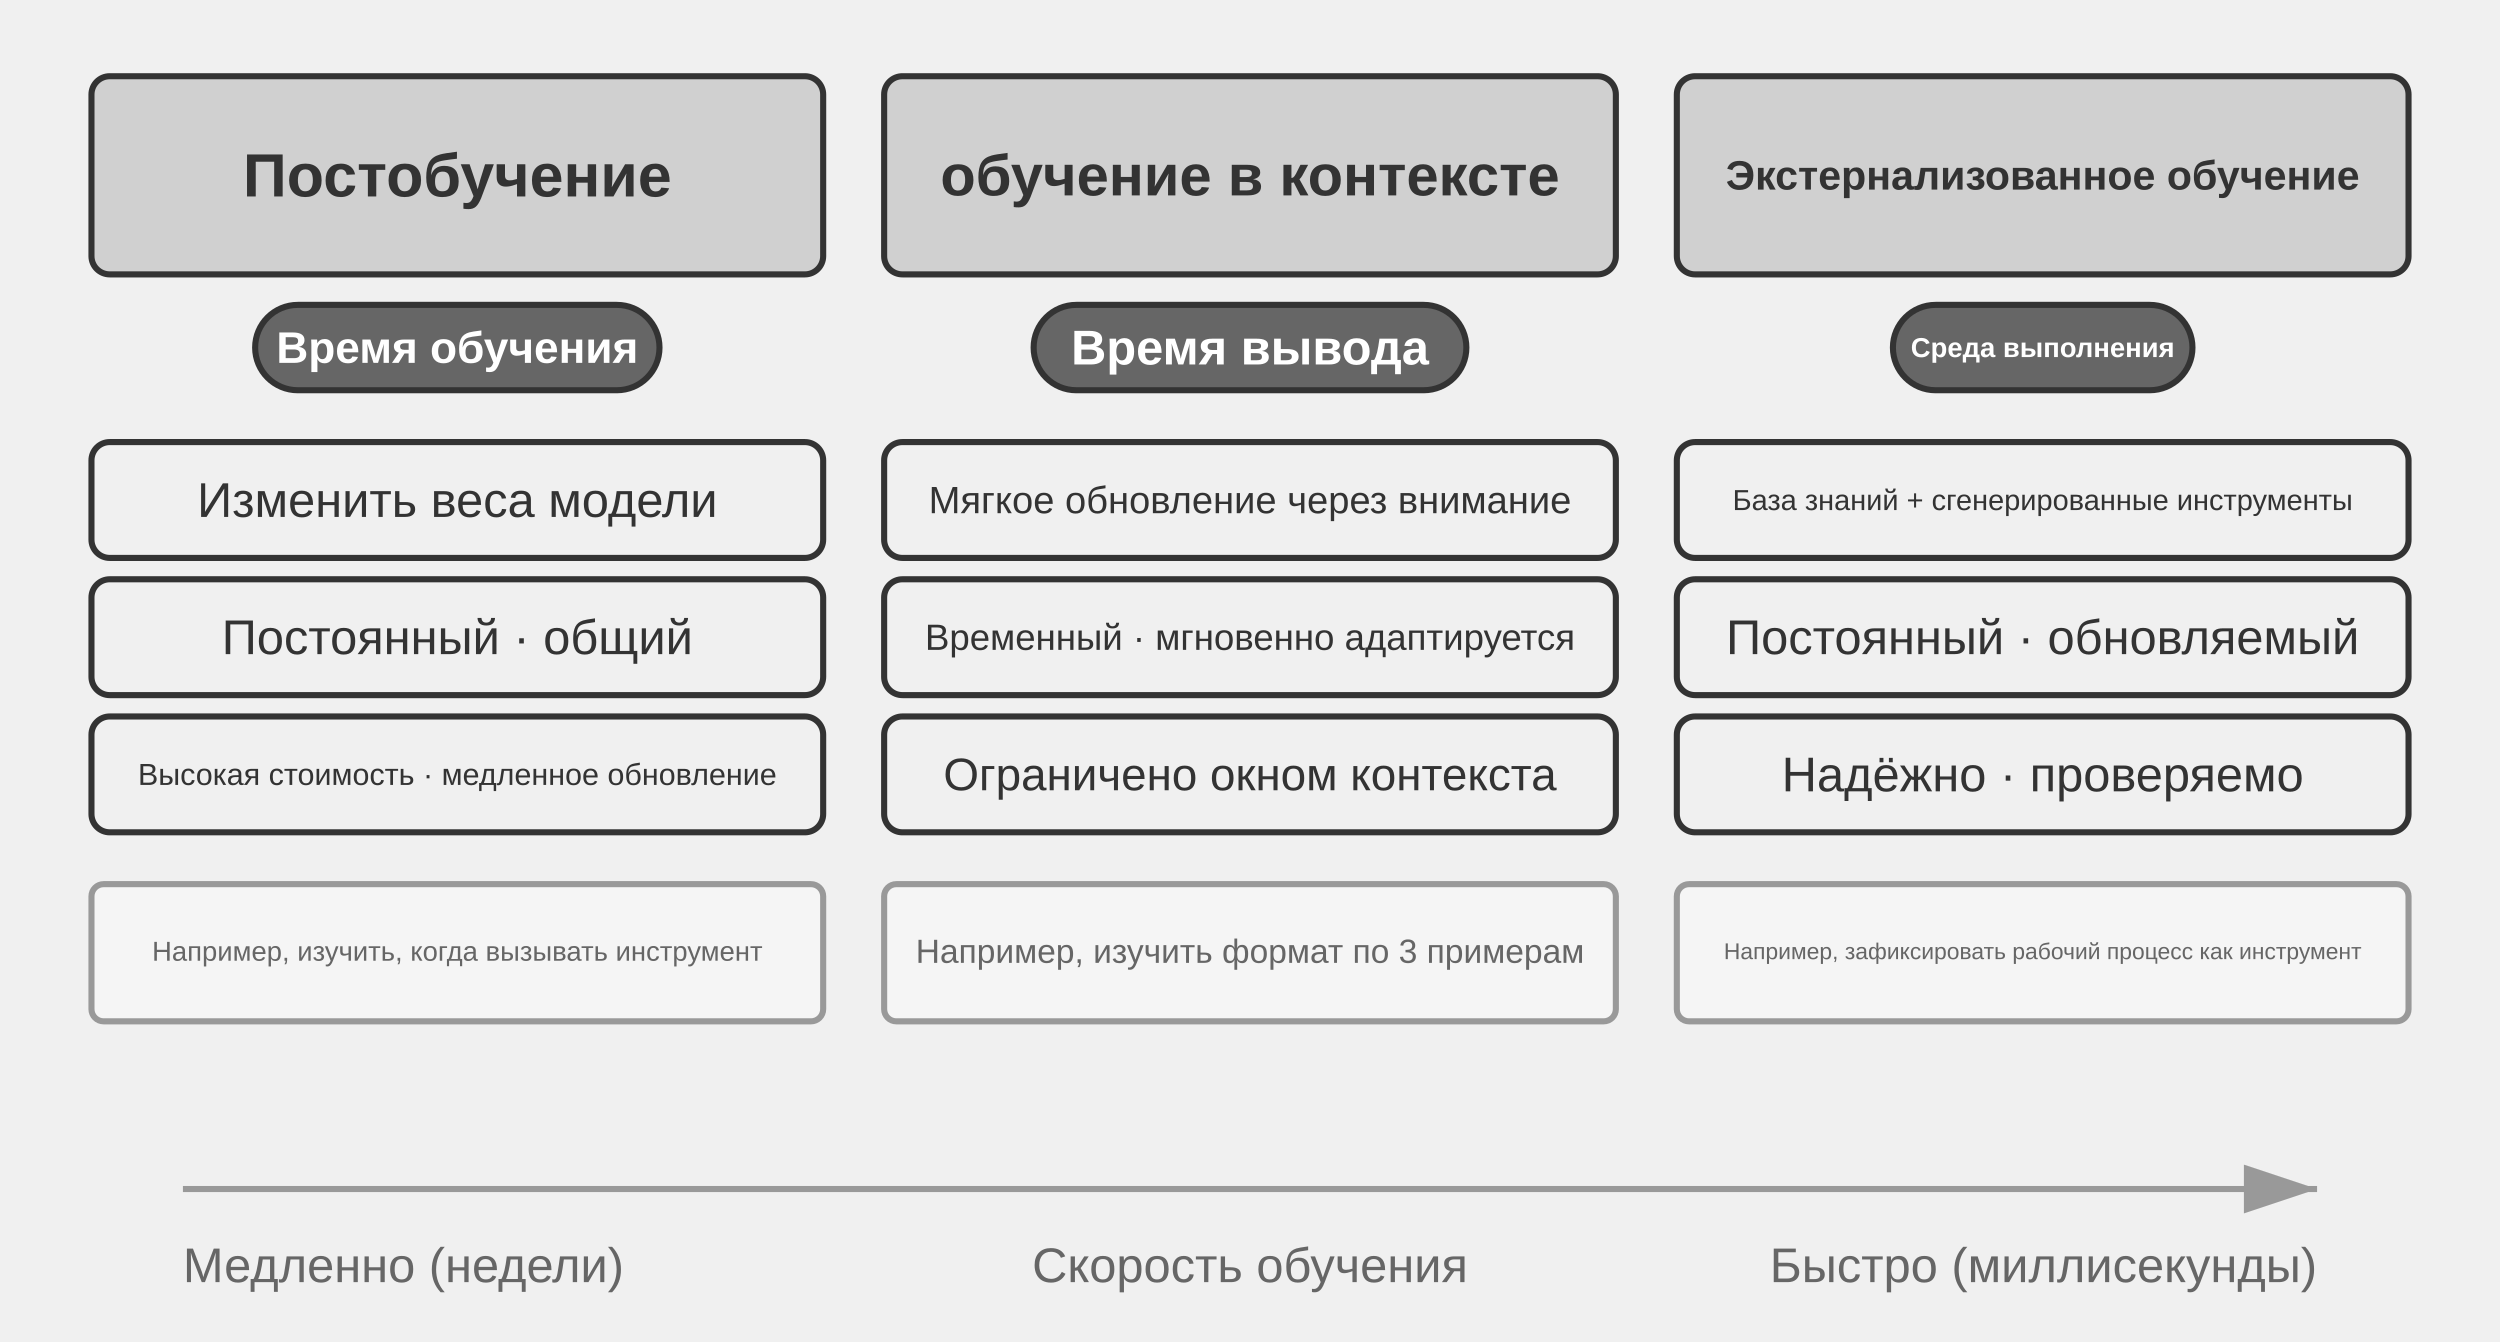
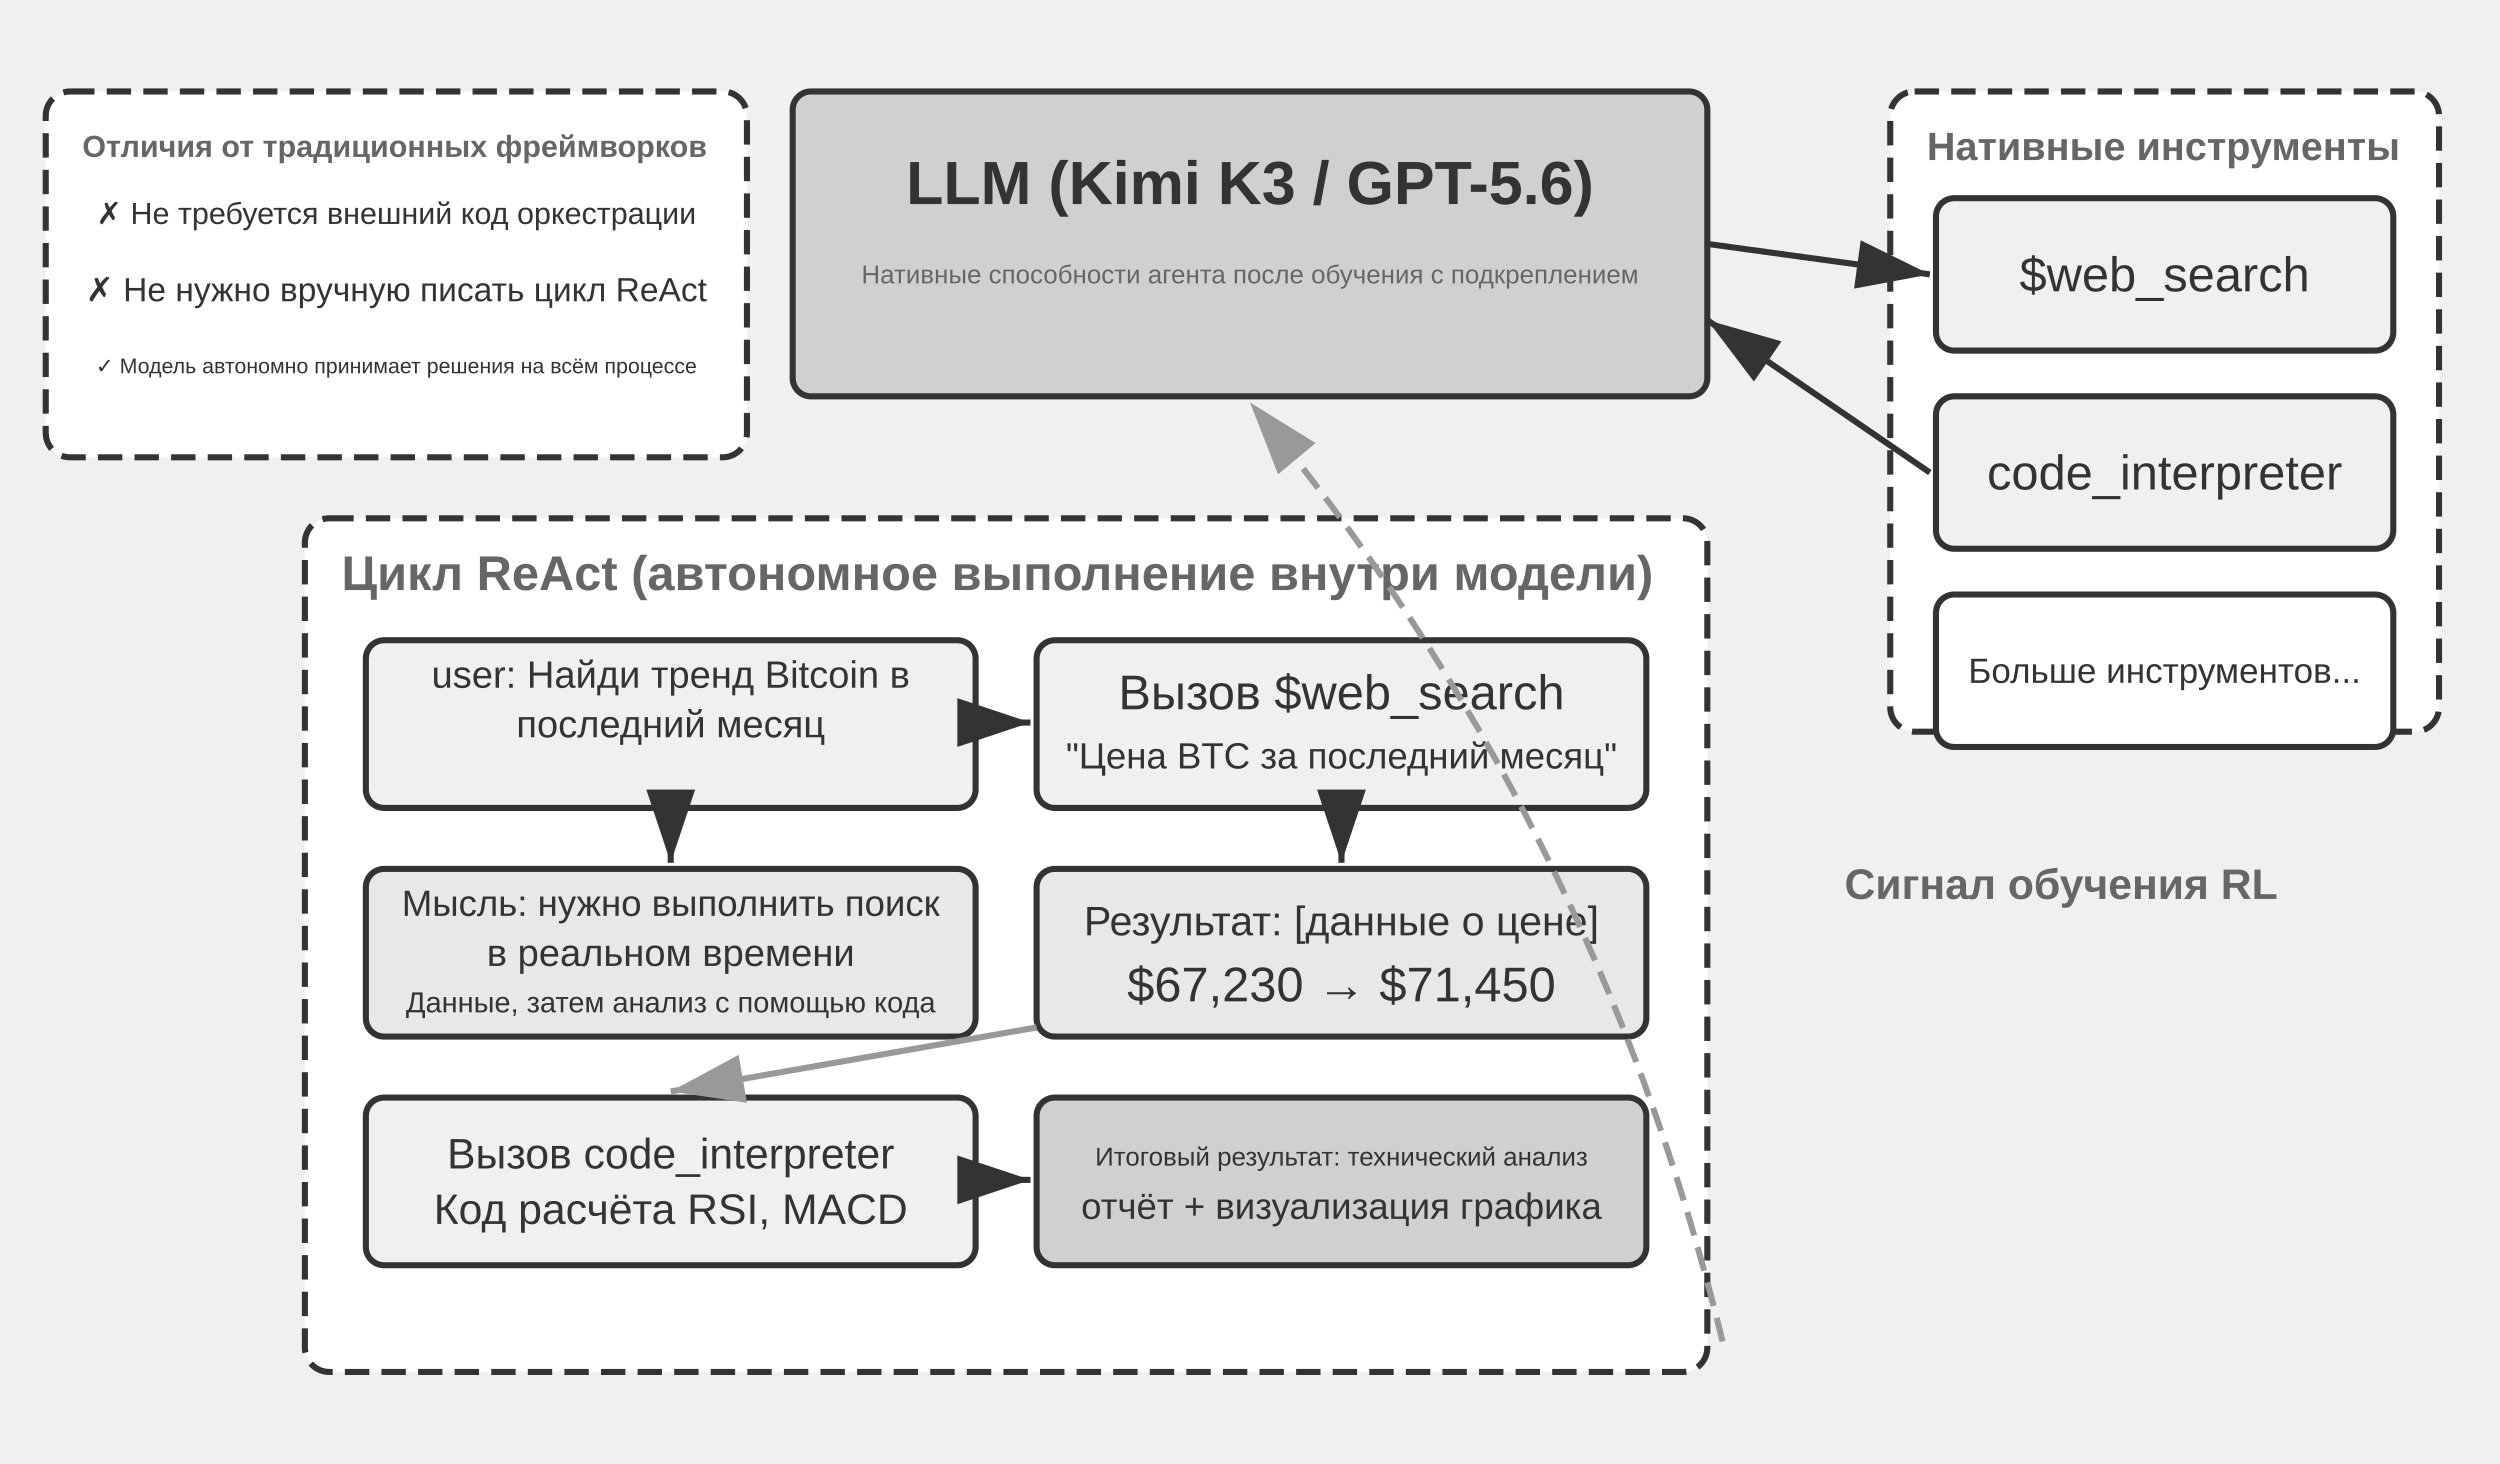
- <svg xmlns="http://www.w3.org/2000/svg" viewBox="0 40 820 440" width="820" height="440" style="background:#ffffff">
+ <svg xmlns="http://www.w3.org/2000/svg" viewBox="0 40 820 480" width="820" height="480" style="background:#ffffff">
  <defs>
    <marker id="ah" markerWidth="12" markerHeight="8" refX="12" refY="4" orient="auto">
      <polygon points="0 0, 12 4, 0 8" fill="#333333" />
    </marker>
    <marker id="ah-light" markerWidth="12" markerHeight="8" refX="12" refY="4" orient="auto">
      <polygon points="0 0, 12 4, 0 8" fill="#999999" />
    </marker>
  </defs>
-   <rect x="30.0" y="65" width="240" height="65" rx="6" fill="#d0d0d0" stroke="#333333" stroke-width="2" />
-   <text x="150.0" y="97.5" font-family="Arial, 'Helvetica Neue', Helvetica, 'PingFang SC', 'Microsoft YaHei', sans-serif" font-size="20" fill="#333333" text-anchor="middle" dominant-baseline="central" font-weight="bold">Постобучение</text>
-   <rect x="83.688" y="140" width="132.625" height="28" rx="14" fill="#666666" stroke="#333333" stroke-width="2" />
-   <text x="150.0" y="154.0" font-family="Arial, 'Helvetica Neue', Helvetica, 'PingFang SC', 'Microsoft YaHei', sans-serif" font-size="14.5" fill="#ffffff" text-anchor="middle" dominant-baseline="central" font-weight="bold">Время обучения</text>
-   <rect x="30.0" y="185" width="240" height="38" rx="6" fill="#f0f0f0" stroke="#333333" stroke-width="2" />
-   <text x="150.0" y="204.0" font-family="Arial, 'Helvetica Neue', Helvetica, 'PingFang SC', 'Microsoft YaHei', sans-serif" font-size="16" fill="#333333" text-anchor="middle" dominant-baseline="central" font-weight="normal">Изменить веса модели</text>
-   <rect x="30.0" y="230" width="240" height="38" rx="6" fill="#f0f0f0" stroke="#333333" stroke-width="2" />
-   <text x="150.0" y="249.0" font-family="Arial, 'Helvetica Neue', Helvetica, 'PingFang SC', 'Microsoft YaHei', sans-serif" font-size="16" fill="#333333" text-anchor="middle" dominant-baseline="central" font-weight="normal">Постоянный · общий</text>
-   <rect x="30.0" y="275" width="240" height="38" rx="6" fill="#f0f0f0" stroke="#333333" stroke-width="2" />
-   <text x="150.0" y="294.0" font-family="Arial, 'Helvetica Neue', Helvetica, 'PingFang SC', 'Microsoft YaHei', sans-serif" font-size="10" fill="#333333" text-anchor="middle" dominant-baseline="central" font-weight="normal">Высокая стоимость · медленное обновление</text>
-   <rect x="30.0" y="330" width="240" height="45" rx="4" fill="#f5f5f5" stroke="#999999" stroke-width="2" />
-   <text x="150.0" y="352" font-family="Arial, 'Helvetica Neue', Helvetica, 'PingFang SC', 'Microsoft YaHei', sans-serif" font-size="9" fill="#666666" text-anchor="middle" dominant-baseline="central" font-weight="normal">Например, изучить, когда вызывать инструмент</text>
-   <rect x="290.0" y="65" width="240" height="65" rx="6" fill="#d0d0d0" stroke="#333333" stroke-width="2" />
-   <text x="410.0" y="97.5" font-family="Arial, 'Helvetica Neue', Helvetica, 'PingFang SC', 'Microsoft YaHei', sans-serif" font-size="19" fill="#333333" text-anchor="middle" dominant-baseline="central" font-weight="bold">обучение в контексте</text>
-   <rect x="339.031" y="140" width="141.938" height="28" rx="14" fill="#666666" stroke="#333333" stroke-width="2" />
-   <text x="410.0" y="154.0" font-family="Arial, 'Helvetica Neue', Helvetica, 'PingFang SC', 'Microsoft YaHei', sans-serif" font-size="16" fill="#ffffff" text-anchor="middle" dominant-baseline="central" font-weight="bold">Время вывода</text>
-   <rect x="290.0" y="185" width="240" height="38" rx="6" fill="#f0f0f0" stroke="#333333" stroke-width="2" />
-   <text x="410.0" y="204.0" font-family="Arial, 'Helvetica Neue', Helvetica, 'PingFang SC', 'Microsoft YaHei', sans-serif" font-size="12.5" fill="#333333" text-anchor="middle" dominant-baseline="central" font-weight="normal">Мягкое обновление через внимание</text>
-   <rect x="290.0" y="230" width="240" height="38" rx="6" fill="#f0f0f0" stroke="#333333" stroke-width="2" />
-   <text x="410.0" y="249.0" font-family="Arial, 'Helvetica Neue', Helvetica, 'PingFang SC', 'Microsoft YaHei', sans-serif" font-size="12" fill="#333333" text-anchor="middle" dominant-baseline="central" font-weight="normal">Временный · мгновенно адаптируется</text>
-   <rect x="290.0" y="275" width="240" height="38" rx="6" fill="#f0f0f0" stroke="#333333" stroke-width="2" />
-   <text x="410.0" y="294.0" font-family="Arial, 'Helvetica Neue', Helvetica, 'PingFang SC', 'Microsoft YaHei', sans-serif" font-size="15" fill="#333333" text-anchor="middle" dominant-baseline="central" font-weight="normal">Ограничено окном контекста</text>
-   <rect x="290.0" y="330" width="240" height="45" rx="4" fill="#f5f5f5" stroke="#999999" stroke-width="2" />
-   <text x="410.0" y="352" font-family="Arial, 'Helvetica Neue', Helvetica, 'PingFang SC', 'Microsoft YaHei', sans-serif" font-size="11" fill="#666666" text-anchor="middle" dominant-baseline="central" font-weight="normal">Например, изучить формат по 3 примерам</text>
-   <rect x="550.0" y="65" width="240" height="65" rx="6" fill="#d0d0d0" stroke="#333333" stroke-width="2" />
-   <text x="670.0" y="97.5" font-family="Arial, 'Helvetica Neue', Helvetica, 'PingFang SC', 'Microsoft YaHei', sans-serif" font-size="13.5" fill="#333333" text-anchor="middle" dominant-baseline="central" font-weight="bold">Экстернализованное обучение</text>
-   <rect x="620.876" y="140" width="98.249" height="28" rx="14" fill="#666666" stroke="#333333" stroke-width="2" />
-   <text x="670.0" y="154.0" font-family="Arial, 'Helvetica Neue', Helvetica, 'PingFang SC', 'Microsoft YaHei', sans-serif" font-size="9" fill="#ffffff" text-anchor="middle" dominant-baseline="central" font-weight="bold">Среда выполнения</text>
-   <rect x="550.0" y="185" width="240" height="38" rx="6" fill="#f0f0f0" stroke="#333333" stroke-width="2" />
-   <text x="670.0" y="204.0" font-family="Arial, 'Helvetica Neue', Helvetica, 'PingFang SC', 'Microsoft YaHei', sans-serif" font-size="9.5" fill="#333333" text-anchor="middle" dominant-baseline="central" font-weight="normal">База знаний + сгенерированные инструменты</text>
-   <rect x="550.0" y="230" width="240" height="38" rx="6" fill="#f0f0f0" stroke="#333333" stroke-width="2" />
-   <text x="670.0" y="249.0" font-family="Arial, 'Helvetica Neue', Helvetica, 'PingFang SC', 'Microsoft YaHei', sans-serif" font-size="16" fill="#333333" text-anchor="middle" dominant-baseline="central" font-weight="normal">Постоянный · обновляемый</text>
-   <rect x="550.0" y="275" width="240" height="38" rx="6" fill="#f0f0f0" stroke="#333333" stroke-width="2" />
-   <text x="670.0" y="294.0" font-family="Arial, 'Helvetica Neue', Helvetica, 'PingFang SC', 'Microsoft YaHei', sans-serif" font-size="16" fill="#333333" text-anchor="middle" dominant-baseline="central" font-weight="normal">Надёжно · проверяемо</text>
-   <rect x="550.0" y="330" width="240" height="45" rx="4" fill="#f5f5f5" stroke="#999999" stroke-width="2" />
-   <text x="670.0" y="352" font-family="Arial, 'Helvetica Neue', Helvetica, 'PingFang SC', 'Microsoft YaHei', sans-serif" font-size="7.5" fill="#666666" text-anchor="middle" dominant-baseline="central" font-weight="normal">Например, зафиксировать рабочий процесс как инструмент</text>
-   <line x1="60" y1="430" x2="760" y2="430" stroke="#999999" stroke-width="2" marker-end="url(#ah-light)" />
-   <text x="60" y="455" font-family="Arial, 'Helvetica Neue', Helvetica, 'PingFang SC', 'Microsoft YaHei', sans-serif" font-size="16" fill="#666666" text-anchor="start" dominant-baseline="central" font-weight="normal">Медленно (недели)</text>
-   <text x="410" y="455" font-family="Arial, 'Helvetica Neue', Helvetica, 'PingFang SC', 'Microsoft YaHei', sans-serif" font-size="16" fill="#666666" text-anchor="middle" dominant-baseline="central" font-weight="normal">Скорость обучения</text>
-   <text x="760" y="455" font-family="Arial, 'Helvetica Neue', Helvetica, 'PingFang SC', 'Microsoft YaHei', sans-serif" font-size="16" fill="#666666" text-anchor="end" dominant-baseline="central" font-weight="normal">Быстро (миллисекунды)</text>
+   <rect x="260" y="70" width="300" height="100" rx="6" fill="#d0d0d0" stroke="#333333" stroke-width="2" />
+   <text x="410" y="100" font-family="Arial, 'Helvetica Neue', Helvetica, 'PingFang SC', 'Microsoft YaHei', sans-serif" font-size="20" fill="#333333" text-anchor="middle" dominant-baseline="central" font-weight="bold">LLM (Kimi K3 / GPT-5.6)</text>
+   <text x="410" y="130" font-family="Arial, 'Helvetica Neue', Helvetica, 'PingFang SC', 'Microsoft YaHei', sans-serif" font-size="8.5" fill="#666666" text-anchor="middle" dominant-baseline="central" font-weight="normal">Нативные способности агента после обучения с подкреплением</text>
+   <rect x="620" y="70" width="180" height="210" rx="8" fill="#ffffff" stroke="#333333" stroke-width="2" stroke-dasharray="8,4" />
+   <text x="632" y="88" font-family="Arial, 'Helvetica Neue', Helvetica, 'PingFang SC', 'Microsoft YaHei', sans-serif" font-size="13" fill="#666666" text-anchor="start" dominant-baseline="central" font-weight="bold">Нативные инструменты</text>
+   <rect x="635" y="105" width="150" height="50" rx="6" fill="#f0f0f0" stroke="#333333" stroke-width="2" />
+   <text x="710.0" y="130.0" font-family="Arial, 'Helvetica Neue', Helvetica, 'PingFang SC', 'Microsoft YaHei', sans-serif" font-size="16" fill="#333333" text-anchor="middle" dominant-baseline="central" font-weight="normal">$web_search</text>
+   <rect x="635" y="170" width="150" height="50" rx="6" fill="#f0f0f0" stroke="#333333" stroke-width="2" />
+   <text x="710.0" y="195.0" font-family="Arial, 'Helvetica Neue', Helvetica, 'PingFang SC', 'Microsoft YaHei', sans-serif" font-size="16" fill="#333333" text-anchor="middle" dominant-baseline="central" font-weight="normal">code_interpreter</text>
+   <rect x="635" y="235" width="150" height="50" rx="6" fill="#ffffff" stroke="#333333" stroke-width="2" />
+   <text x="710.0" y="260.0" font-family="Arial, 'Helvetica Neue', Helvetica, 'PingFang SC', 'Microsoft YaHei', sans-serif" font-size="11.5" fill="#333333" text-anchor="middle" dominant-baseline="central" font-weight="normal">Больше инструментов...</text>
+   <line x1="560" y1="120" x2="633" y2="130" stroke="#333333" stroke-width="2" marker-end="url(#ah)" />
+   <line x1="633" y1="195" x2="560" y2="145" stroke="#333333" stroke-width="2" marker-end="url(#ah)" />
+   <rect x="100" y="210" width="460" height="280" rx="8" fill="#ffffff" stroke="#333333" stroke-width="2" stroke-dasharray="8,4" />
+   <text x="112" y="228" font-family="Arial, 'Helvetica Neue', Helvetica, 'PingFang SC', 'Microsoft YaHei', sans-serif" font-size="16" fill="#666666" text-anchor="start" dominant-baseline="central" font-weight="bold">Цикл ReAct (автономное выполнение внутри модели)</text>
+   <rect x="120" y="250" width="200" height="55" rx="6" fill="#f0f0f0" stroke="#333333" stroke-width="2" />
+   <text x="220.0" y="261.25" font-family="Arial, 'Helvetica Neue', Helvetica, 'PingFang SC', 'Microsoft YaHei', sans-serif" font-size="12.5" fill="#333333" text-anchor="middle" dominant-baseline="central" font-weight="normal">user: Найди тренд Bitcoin в</text>
+   <text x="220.0" y="277.5" font-family="Arial, 'Helvetica Neue', Helvetica, 'PingFang SC', 'Microsoft YaHei', sans-serif" font-size="12.5" fill="#333333" text-anchor="middle" dominant-baseline="central" font-weight="normal">последний месяц</text>
+   <text x="220.0" y="293.75" font-family="Arial, 'Helvetica Neue', Helvetica, 'PingFang SC', 'Microsoft YaHei', sans-serif" font-size="12.5" fill="#333333" text-anchor="middle" dominant-baseline="central" font-weight="normal" />
+   <rect x="120" y="325" width="200" height="55" rx="6" fill="#e8e8e8" stroke="#333333" stroke-width="2" />
+   <text x="220.0" y="336.25" font-family="Arial, 'Helvetica Neue', Helvetica, 'PingFang SC', 'Microsoft YaHei', sans-serif" font-size="12" fill="#333333" text-anchor="middle" dominant-baseline="central" font-weight="normal">Мысль: нужно выполнить поиск</text>
+   <text x="220.0" y="352.5" font-family="Arial, 'Helvetica Neue', Helvetica, 'PingFang SC', 'Microsoft YaHei', sans-serif" font-size="12.5" fill="#333333" text-anchor="middle" dominant-baseline="central" font-weight="normal">в реальном времени</text>
+   <text x="220.0" y="368.75" font-family="Arial, 'Helvetica Neue', Helvetica, 'PingFang SC', 'Microsoft YaHei', sans-serif" font-size="9.5" fill="#333333" text-anchor="middle" dominant-baseline="central" font-weight="normal">Данные, затем анализ с помощью кода</text>
+   <line x1="220" y1="307" x2="220" y2="323" stroke="#333333" stroke-width="2" marker-end="url(#ah)" />
+   <rect x="340" y="250" width="200" height="55" rx="6" fill="#f0f0f0" stroke="#333333" stroke-width="2" />
+   <text x="440.0" y="267.1" font-family="Arial, 'Helvetica Neue', Helvetica, 'PingFang SC', 'Microsoft YaHei', sans-serif" font-size="16" fill="#333333" text-anchor="middle" dominant-baseline="central" font-weight="normal">Вызов $web_search</text>
+   <text x="440.0" y="287.9" font-family="Arial, 'Helvetica Neue', Helvetica, 'PingFang SC', 'Microsoft YaHei', sans-serif" font-size="12" fill="#333333" text-anchor="middle" dominant-baseline="central" font-weight="normal">"Цена BTC за последний месяц"</text>
+   <line x1="322" y1="277" x2="338" y2="277" stroke="#333333" stroke-width="2" marker-end="url(#ah)" />
+   <rect x="340" y="325" width="200" height="55" rx="6" fill="#e8e8e8" stroke="#333333" stroke-width="2" />
+   <text x="440.0" y="342.1" font-family="Arial, 'Helvetica Neue', Helvetica, 'PingFang SC', 'Microsoft YaHei', sans-serif" font-size="13.5" fill="#333333" text-anchor="middle" dominant-baseline="central" font-weight="normal">Результат: [данные о цене]</text>
+   <text x="440.0" y="362.9" font-family="Arial, 'Helvetica Neue', Helvetica, 'PingFang SC', 'Microsoft YaHei', sans-serif" font-size="16" fill="#333333" text-anchor="middle" dominant-baseline="central" font-weight="normal">$67,230 → $71,450</text>
+   <line x1="440" y1="307" x2="440" y2="323" stroke="#333333" stroke-width="2" marker-end="url(#ah)" />
+   <rect x="120" y="400" width="200" height="55" rx="6" fill="#f0f0f0" stroke="#333333" stroke-width="2" />
+   <text x="220.0" y="418.4" font-family="Arial, 'Helvetica Neue', Helvetica, 'PingFang SC', 'Microsoft YaHei', sans-serif" font-size="14.0" fill="#333333" text-anchor="middle" dominant-baseline="central" font-weight="normal">Вызов code_interpreter</text>
+   <text x="220.0" y="436.6" font-family="Arial, 'Helvetica Neue', Helvetica, 'PingFang SC', 'Microsoft YaHei', sans-serif" font-size="14.0" fill="#333333" text-anchor="middle" dominant-baseline="central" font-weight="normal">Код расчёта RSI, MACD</text>
+   <line x1="340" y1="377" x2="220" y2="398" stroke="#999999" stroke-width="2" marker-end="url(#ah-light)" />
+   <rect x="340" y="400" width="200" height="55" rx="6" fill="#d0d0d0" stroke="#333333" stroke-width="2" />
+   <text x="440.0" y="419.375" font-family="Arial, 'Helvetica Neue', Helvetica, 'PingFang SC', 'Microsoft YaHei', sans-serif" font-size="8.5" fill="#333333" text-anchor="middle" dominant-baseline="central" font-weight="normal">Итоговый результат: технический анализ</text>
+   <text x="440.0" y="435.625" font-family="Arial, 'Helvetica Neue', Helvetica, 'PingFang SC', 'Microsoft YaHei', sans-serif" font-size="12" fill="#333333" text-anchor="middle" dominant-baseline="central" font-weight="normal">отчёт + визуализация графика</text>
+   <line x1="322" y1="427" x2="338" y2="427" stroke="#333333" stroke-width="2" marker-end="url(#ah)" />
+   <path d="M 565,480 Q 523.231,308.019 410,172" fill="none" stroke="#999999" stroke-width="2" stroke-dasharray="8,4" marker-end="url(#ah-light)" />
+   <text x="605" y="330" font-family="Arial, 'Helvetica Neue', Helvetica, 'PingFang SC', 'Microsoft YaHei', sans-serif" font-size="14" fill="#666666" text-anchor="start" dominant-baseline="central" font-weight="bold">Сигнал обучения RL</text>
+   <rect x="15" y="70" width="230" height="120" rx="8" fill="#ffffff" stroke="#333333" stroke-width="2" stroke-dasharray="8,4" />
+   <text x="27" y="88" font-family="Arial, 'Helvetica Neue', Helvetica, 'PingFang SC', 'Microsoft YaHei', sans-serif" font-size="10" fill="#666666" text-anchor="start" dominant-baseline="central" font-weight="bold">Отличия от традиционных фреймворков</text>
+   <text x="130" y="110" font-family="Arial, 'Helvetica Neue', Helvetica, 'PingFang SC', 'Microsoft YaHei', sans-serif" font-size="10" fill="#333333" text-anchor="middle" dominant-baseline="central" font-weight="normal">✗ Не требуется внешний код оркестрации</text>
+   <text x="130" y="135" font-family="Arial, 'Helvetica Neue', Helvetica, 'PingFang SC', 'Microsoft YaHei', sans-serif" font-size="11" fill="#333333" text-anchor="middle" dominant-baseline="central" font-weight="normal">✗ Не нужно вручную писать цикл ReAct</text>
+   <text x="130" y="160" font-family="Arial, 'Helvetica Neue', Helvetica, 'PingFang SC', 'Microsoft YaHei', sans-serif" font-size="7" fill="#333333" text-anchor="middle" dominant-baseline="central" font-weight="normal">✓ Модель автономно принимает решения на всём процессе</text>
</svg>
